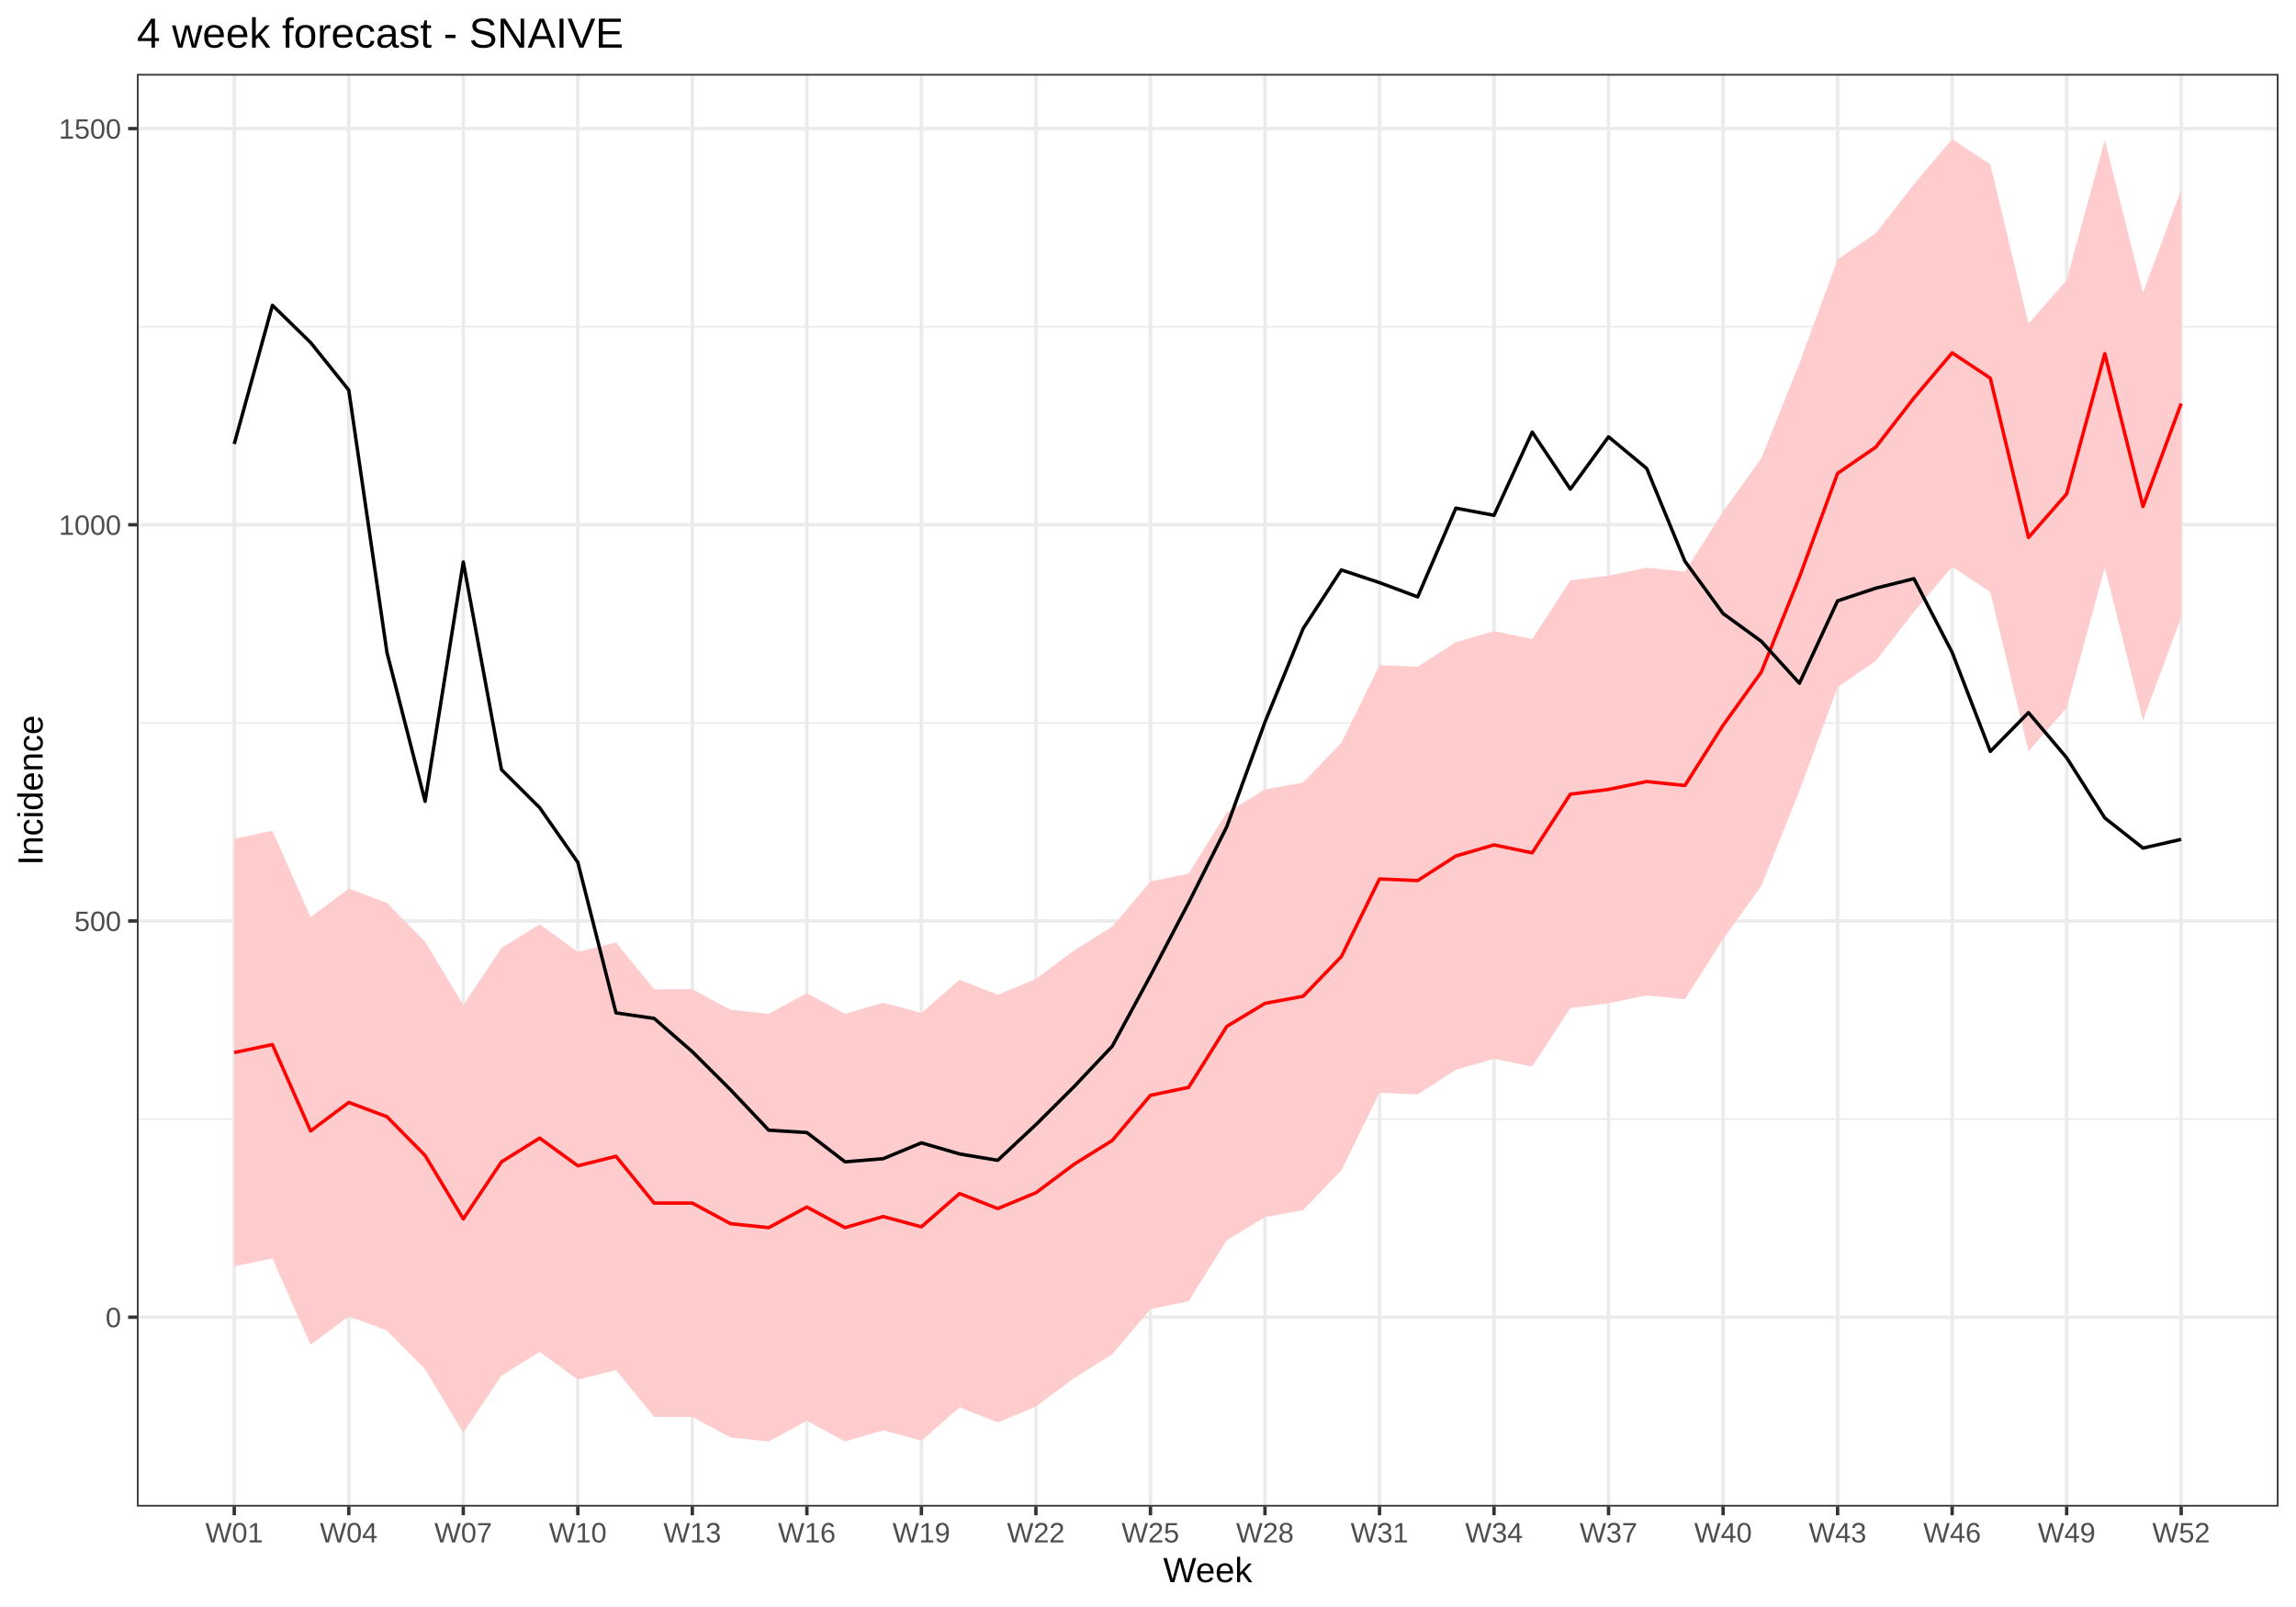
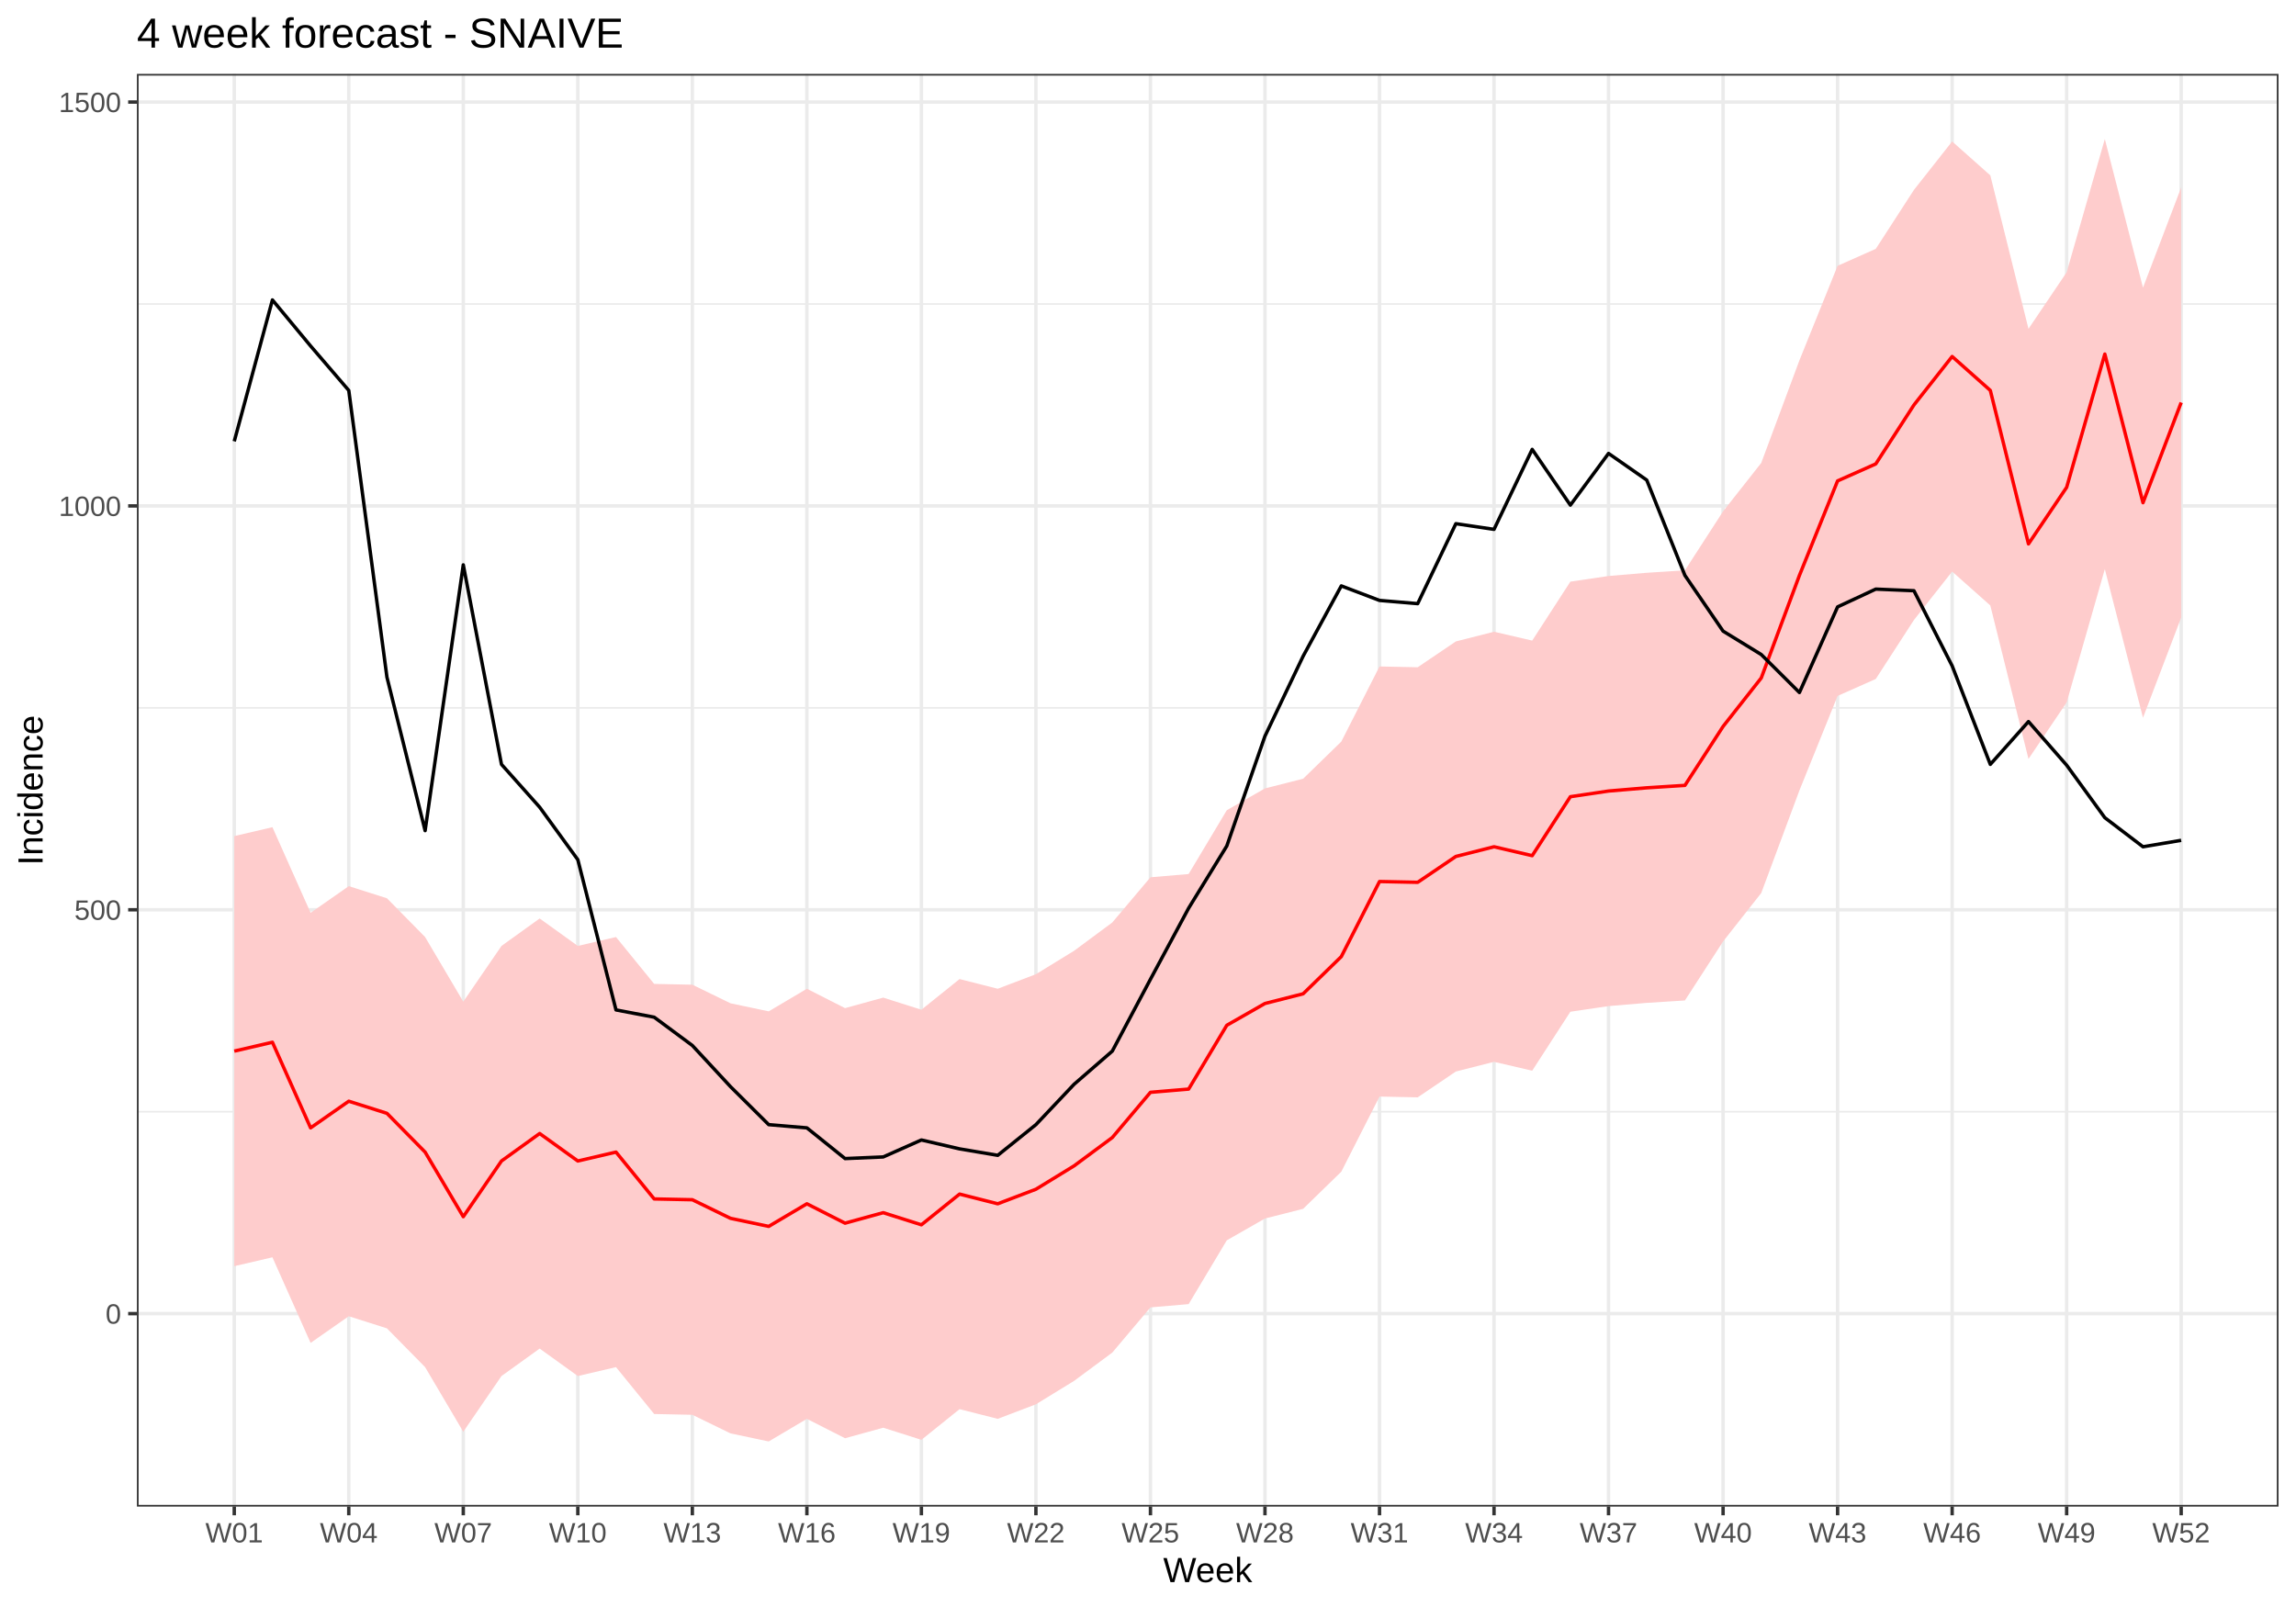
<svg xmlns="http://www.w3.org/2000/svg" class="svglite" width="720.00pt" height="504.00pt" viewBox="0 0 720.00 504.00">
  <defs>
    <style type="text/css">
    .svglite line, .svglite polyline, .svglite polygon, .svglite path, .svglite rect, .svglite circle {
      fill: none;
      stroke: #000000;
      stroke-linecap: round;
      stroke-linejoin: round;
      stroke-miterlimit: 10.00;
    }
    .svglite text {
      white-space: pre;
    }
  </style>
  </defs>
  <rect width="100%" height="100%" style="stroke: none; fill: #FFFFFF;" />
  <defs>
    <clipPath id="cpMC4wMHw3MjAuMDB8MC4wMHw1MDQuMDA=">
      <rect x="0.00" y="0.00" width="720.00" height="504.00" />
    </clipPath>
  </defs>
  <g clip-path="url(#cpMC4wMHw3MjAuMDB8MC4wMHw1MDQuMDA=)">
    <rect x="0.00" y="-0" width="720.00" height="504.00" style="stroke-width: 1.07; stroke: #FFFFFF; fill: #FFFFFF;" />
  </g>
  <defs>
    <clipPath id="cpNDIuOTN8NzE0LjUyfDIzLjE4fDQ3Mi41MA==">
      <rect x="42.93" y="23.18" width="671.59" height="449.33" />
    </clipPath>
  </defs>
  <g clip-path="url(#cpNDIuOTN8NzE0LjUyfDIzLjE4fDQ3Mi41MA==)">
    <rect x="42.93" y="23.18" width="671.59" height="449.33" style="stroke-width: 1.07; stroke: none; fill: #FFFFFF;" />
-     <polyline points="42.93,350.97 714.52,350.97 " style="stroke-width: 0.53; stroke: #EBEBEB; stroke-linecap: butt;" />
-     <polyline points="42.93,226.72 714.52,226.72 " style="stroke-width: 0.53; stroke: #EBEBEB; stroke-linecap: butt;" />
-     <polyline points="42.93,102.46 714.52,102.46 " style="stroke-width: 0.53; stroke: #EBEBEB; stroke-linecap: butt;" />
-     <polyline points="42.93,413.10 714.52,413.10 " style="stroke-width: 1.07; stroke: #EBEBEB; stroke-linecap: butt;" />
-     <polyline points="42.93,288.84 714.52,288.84 " style="stroke-width: 1.07; stroke: #EBEBEB; stroke-linecap: butt;" />
-     <polyline points="42.93,164.59 714.52,164.59 " style="stroke-width: 1.07; stroke: #EBEBEB; stroke-linecap: butt;" />
-     <polyline points="42.93,40.33 714.52,40.33 " style="stroke-width: 1.07; stroke: #EBEBEB; stroke-linecap: butt;" />
+     <polyline points="42.93,348.66 714.52,348.66 " style="stroke-width: 0.53; stroke: #EBEBEB; stroke-linecap: butt;" />
+     <polyline points="42.93,222.00 714.52,222.00 " style="stroke-width: 0.53; stroke: #EBEBEB; stroke-linecap: butt;" />
+     <polyline points="42.93,95.34 714.52,95.34 " style="stroke-width: 0.53; stroke: #EBEBEB; stroke-linecap: butt;" />
+     <polyline points="42.93,411.99 714.52,411.99 " style="stroke-width: 1.07; stroke: #EBEBEB; stroke-linecap: butt;" />
+     <polyline points="42.93,285.33 714.52,285.33 " style="stroke-width: 1.07; stroke: #EBEBEB; stroke-linecap: butt;" />
+     <polyline points="42.93,158.67 714.52,158.67 " style="stroke-width: 1.07; stroke: #EBEBEB; stroke-linecap: butt;" />
+     <polyline points="42.93,32.01 714.52,32.01 " style="stroke-width: 1.07; stroke: #EBEBEB; stroke-linecap: butt;" />
    <polyline points="73.46,472.50 73.46,23.18 " style="stroke-width: 1.07; stroke: #EBEBEB; stroke-linecap: butt;" />
    <polyline points="109.37,472.50 109.37,23.18 " style="stroke-width: 1.07; stroke: #EBEBEB; stroke-linecap: butt;" />
    <polyline points="145.28,472.50 145.28,23.18 " style="stroke-width: 1.07; stroke: #EBEBEB; stroke-linecap: butt;" />
    <polyline points="181.20,472.50 181.20,23.18 " style="stroke-width: 1.07; stroke: #EBEBEB; stroke-linecap: butt;" />
    <polyline points="217.11,472.50 217.11,23.18 " style="stroke-width: 1.07; stroke: #EBEBEB; stroke-linecap: butt;" />
    <polyline points="253.03,472.50 253.03,23.18 " style="stroke-width: 1.07; stroke: #EBEBEB; stroke-linecap: butt;" />
    <polyline points="288.94,472.50 288.94,23.18 " style="stroke-width: 1.07; stroke: #EBEBEB; stroke-linecap: butt;" />
    <polyline points="324.85,472.50 324.85,23.18 " style="stroke-width: 1.07; stroke: #EBEBEB; stroke-linecap: butt;" />
    <polyline points="360.77,472.50 360.77,23.18 " style="stroke-width: 1.07; stroke: #EBEBEB; stroke-linecap: butt;" />
    <polyline points="396.68,472.50 396.68,23.18 " style="stroke-width: 1.07; stroke: #EBEBEB; stroke-linecap: butt;" />
    <polyline points="432.60,472.50 432.60,23.18 " style="stroke-width: 1.07; stroke: #EBEBEB; stroke-linecap: butt;" />
    <polyline points="468.51,472.50 468.51,23.18 " style="stroke-width: 1.07; stroke: #EBEBEB; stroke-linecap: butt;" />
    <polyline points="504.42,472.50 504.42,23.18 " style="stroke-width: 1.07; stroke: #EBEBEB; stroke-linecap: butt;" />
    <polyline points="540.34,472.50 540.34,23.18 " style="stroke-width: 1.07; stroke: #EBEBEB; stroke-linecap: butt;" />
    <polyline points="576.25,472.50 576.25,23.18 " style="stroke-width: 1.07; stroke: #EBEBEB; stroke-linecap: butt;" />
    <polyline points="612.17,472.50 612.17,23.18 " style="stroke-width: 1.07; stroke: #EBEBEB; stroke-linecap: butt;" />
    <polyline points="648.08,472.50 648.08,23.18 " style="stroke-width: 1.07; stroke: #EBEBEB; stroke-linecap: butt;" />
    <polyline points="683.99,472.50 683.99,23.18 " style="stroke-width: 1.07; stroke: #EBEBEB; stroke-linecap: butt;" />
-     <polygon points="73.46,263.04 85.43,260.55 97.40,287.64 109.37,278.69 121.34,283.17 133.31,295.34 145.28,315.22 157.26,297.33 169.23,289.88 181.20,298.57 193.17,295.59 205.14,310.25 217.11,310.25 229.08,316.72 241.06,317.96 253.03,311.50 265.00,317.96 276.97,314.48 288.94,317.71 300.91,307.27 312.88,311.99 324.85,307.02 336.83,298.08 348.80,290.62 360.77,276.46 372.74,273.97 384.71,254.84 396.68,247.63 408.65,245.39 420.62,232.97 432.60,208.61 444.57,209.11 456.54,201.41 468.51,197.93 480.48,200.41 492.45,182.02 504.42,180.53 516.40,178.05 528.37,179.29 540.34,160.40 552.31,143.75 564.28,113.93 576.25,81.37 588.22,73.17 600.19,57.77 612.17,43.60 624.14,51.55 636.11,101.50 648.08,87.84 660.05,43.85 672.02,91.81 683.99,59.51 683.99,193.63 672.02,225.93 660.05,177.97 648.08,221.96 636.11,235.63 624.14,185.68 612.17,177.72 600.19,191.89 588.22,207.30 576.25,215.50 564.28,248.05 552.31,277.87 540.34,294.52 528.37,313.41 516.40,312.17 504.42,314.65 492.45,316.14 480.48,334.53 468.51,332.05 456.54,335.53 444.57,343.23 432.60,342.73 420.62,367.09 408.65,379.51 396.68,381.75 384.71,388.96 372.74,408.09 360.77,410.58 348.80,424.74 336.83,432.20 324.85,441.15 312.88,446.12 300.91,441.39 288.94,451.83 276.97,448.60 265.00,452.08 253.03,445.62 241.06,452.08 229.08,450.84 217.11,444.38 205.14,444.38 193.17,429.71 181.20,432.70 169.23,424.00 157.26,431.45 145.28,449.35 133.31,429.47 121.34,417.29 109.37,412.81 97.40,421.76 85.43,394.67 73.46,397.16 " style="stroke-width: 0.00; stroke: none; stroke-linecap: butt; fill: #FECCCC;" />
-     <polyline points="73.46,263.04 85.43,260.55 97.40,287.64 109.37,278.69 121.34,283.17 133.31,295.34 145.28,315.22 157.26,297.33 169.23,289.88 181.20,298.57 193.17,295.59 205.14,310.25 217.11,310.25 229.08,316.72 241.06,317.96 253.03,311.50 265.00,317.96 276.97,314.48 288.94,317.71 300.91,307.27 312.88,311.99 324.85,307.02 336.83,298.08 348.80,290.62 360.77,276.46 372.74,273.97 384.71,254.84 396.68,247.63 408.65,245.39 420.62,232.97 432.60,208.61 444.57,209.11 456.54,201.41 468.51,197.93 480.48,200.41 492.45,182.02 504.42,180.53 516.40,178.05 528.37,179.29 540.34,160.40 552.31,143.75 564.28,113.93 576.25,81.37 588.22,73.17 600.19,57.77 612.17,43.60 624.14,51.55 636.11,101.50 648.08,87.84 660.05,43.85 672.02,91.81 683.99,59.51 " style="stroke-width: 1.07; stroke: none; stroke-linecap: butt;" />
-     <polyline points="683.99,193.63 672.02,225.93 660.05,177.97 648.08,221.96 636.11,235.63 624.14,185.68 612.17,177.72 600.19,191.89 588.22,207.30 576.25,215.50 564.28,248.05 552.31,277.87 540.34,294.52 528.37,313.41 516.40,312.17 504.42,314.65 492.45,316.14 480.48,334.53 468.51,332.05 456.54,335.53 444.57,343.23 432.60,342.73 420.62,367.09 408.65,379.51 396.68,381.75 384.71,388.96 372.74,408.09 360.77,410.58 348.80,424.74 336.83,432.20 324.85,441.15 312.88,446.12 300.91,441.39 288.94,451.83 276.97,448.60 265.00,452.08 253.03,445.62 241.06,452.08 229.08,450.84 217.11,444.38 205.14,444.38 193.17,429.71 181.20,432.70 169.23,424.00 157.26,431.45 145.28,449.35 133.31,429.47 121.34,417.29 109.37,412.81 97.40,421.76 85.43,394.67 73.46,397.16 " style="stroke-width: 1.07; stroke: none; stroke-linecap: butt;" />
-     <polyline points="73.46,330.10 85.43,327.61 97.40,354.70 109.37,345.75 121.34,350.23 133.31,362.40 145.28,382.29 157.26,364.39 169.23,356.94 181.20,365.63 193.17,362.65 205.14,377.32 217.11,377.32 229.08,383.78 241.06,385.02 253.03,378.56 265.00,385.02 276.97,381.54 288.94,384.77 300.91,374.33 312.88,379.05 324.85,374.08 336.83,365.14 348.80,357.68 360.77,343.52 372.74,341.03 384.71,321.90 396.68,314.69 408.65,312.45 420.62,300.03 432.60,275.67 444.57,276.17 456.54,268.47 468.51,264.99 480.48,267.47 492.45,249.08 504.42,247.59 516.40,245.11 528.37,246.35 540.34,227.46 552.31,210.81 564.28,180.99 576.25,148.44 588.22,140.24 600.19,124.83 612.17,110.66 624.14,118.61 636.11,168.57 648.08,154.90 660.05,110.91 672.02,158.87 683.99,126.57 " style="stroke-width: 1.07; stroke: #FF0000; stroke-linecap: butt;" />
-     <polyline points="73.46,139.24 85.43,95.75 97.40,107.43 109.37,122.34 121.34,204.60 133.31,251.32 145.28,176.27 157.26,241.38 169.23,253.31 181.20,270.46 193.17,317.67 205.14,319.41 217.11,329.85 229.08,341.78 241.06,354.45 253.03,355.20 265.00,364.39 276.97,363.40 288.94,358.43 300.91,361.91 312.88,363.90 324.85,352.71 336.83,340.78 348.80,328.11 360.77,305.99 372.74,283.13 384.71,259.27 396.68,226.47 408.65,197.14 420.62,178.75 432.60,182.73 444.57,187.20 456.54,159.37 468.51,161.61 480.48,135.51 492.45,153.41 504.42,137.00 516.40,146.94 528.37,176.02 540.34,192.42 552.31,201.12 564.28,214.29 576.25,188.45 588.22,184.47 600.19,181.49 612.17,204.60 624.14,235.66 636.11,223.49 648.08,237.65 660.05,256.54 672.02,265.98 683.99,263.25 " style="stroke-width: 1.07; stroke-linecap: butt;" />
+     <polygon points="73.46,262.22 85.43,259.43 97.40,286.28 109.37,277.92 121.34,281.72 133.31,293.88 145.28,314.15 157.26,296.67 169.23,288.06 181.20,296.67 193.17,293.88 205.14,308.58 217.11,308.83 229.08,314.66 241.06,317.19 253.03,310.10 265.00,316.18 276.97,312.88 288.94,316.68 300.91,307.06 312.88,310.10 324.85,305.54 336.83,298.19 348.80,289.32 360.77,275.14 372.74,274.12 384.71,254.11 396.68,247.27 408.65,244.23 420.62,232.58 432.60,209.02 444.57,209.27 456.54,201.17 468.51,198.13 480.48,200.91 492.45,182.42 504.42,180.65 516.40,179.64 528.37,178.88 540.34,160.38 552.31,145.18 564.28,113.01 576.25,83.37 588.22,78.05 600.19,59.56 612.17,44.36 624.14,55.00 636.11,103.13 648.08,85.40 660.05,43.60 672.02,90.21 683.99,58.80 683.99,193.69 672.02,225.10 660.05,178.49 648.08,220.29 636.11,238.02 624.14,189.89 612.17,179.25 600.19,194.45 588.22,212.94 576.25,218.26 564.28,247.90 552.31,280.07 540.34,295.27 528.37,313.77 516.40,314.53 504.42,315.54 492.45,317.31 480.48,335.80 468.51,333.02 456.54,336.06 444.57,344.16 432.60,343.91 420.62,367.47 408.65,379.12 396.68,382.16 384.71,389.00 372.74,409.01 360.77,410.03 348.80,424.21 336.83,433.08 324.85,440.43 312.88,444.99 300.91,441.95 288.94,451.57 276.97,447.77 265.00,451.07 253.03,444.99 241.06,452.08 229.08,449.55 217.11,443.72 205.14,443.47 193.17,428.77 181.20,431.56 169.23,422.95 157.26,431.56 145.28,449.04 133.31,428.77 121.34,416.61 109.37,412.81 97.40,421.17 85.43,394.32 73.46,397.11 " style="stroke-width: 0.00; stroke: none; stroke-linecap: butt; fill: #FECCCC;" />
+     <polyline points="73.46,262.22 85.43,259.43 97.40,286.28 109.37,277.92 121.34,281.72 133.31,293.88 145.28,314.15 157.26,296.67 169.23,288.06 181.20,296.67 193.17,293.88 205.14,308.58 217.11,308.83 229.08,314.66 241.06,317.19 253.03,310.10 265.00,316.18 276.97,312.88 288.94,316.68 300.91,307.06 312.88,310.10 324.85,305.54 336.83,298.19 348.80,289.32 360.77,275.14 372.74,274.12 384.71,254.11 396.68,247.27 408.65,244.23 420.62,232.58 432.60,209.02 444.57,209.27 456.54,201.17 468.51,198.13 480.48,200.91 492.45,182.42 504.42,180.65 516.40,179.64 528.37,178.88 540.34,160.38 552.31,145.18 564.28,113.01 576.25,83.37 588.22,78.05 600.19,59.56 612.17,44.36 624.14,55.00 636.11,103.13 648.08,85.40 660.05,43.60 672.02,90.21 683.99,58.80 " style="stroke-width: 1.07; stroke: none; stroke-linecap: butt;" />
+     <polyline points="683.99,193.69 672.02,225.10 660.05,178.49 648.08,220.29 636.11,238.02 624.14,189.89 612.17,179.25 600.19,194.45 588.22,212.94 576.25,218.26 564.28,247.90 552.31,280.07 540.34,295.27 528.37,313.77 516.40,314.53 504.42,315.54 492.45,317.31 480.48,335.80 468.51,333.02 456.54,336.06 444.57,344.16 432.60,343.91 420.62,367.47 408.65,379.12 396.68,382.16 384.71,389.00 372.74,409.01 360.77,410.03 348.80,424.21 336.83,433.08 324.85,440.43 312.88,444.99 300.91,441.95 288.94,451.57 276.97,447.77 265.00,451.07 253.03,444.99 241.06,452.08 229.08,449.55 217.11,443.72 205.14,443.47 193.17,428.77 181.20,431.56 169.23,422.95 157.26,431.56 145.28,449.04 133.31,428.77 121.34,416.61 109.37,412.81 97.40,421.17 85.43,394.32 73.46,397.11 " style="stroke-width: 1.07; stroke: none; stroke-linecap: butt;" />
+     <polyline points="73.46,329.66 85.43,326.88 97.40,353.73 109.37,345.37 121.34,349.17 133.31,361.33 145.28,381.59 157.26,364.12 169.23,355.50 181.20,364.12 193.17,361.33 205.14,376.02 217.11,376.27 229.08,382.10 241.06,384.63 253.03,377.54 265.00,383.62 276.97,380.33 288.94,384.13 300.91,374.50 312.88,377.54 324.85,372.98 336.83,365.64 348.80,356.77 360.77,342.58 372.74,341.57 384.71,321.56 396.68,314.72 408.65,311.68 420.62,300.02 432.60,276.47 444.57,276.72 456.54,268.61 468.51,265.57 480.48,268.36 492.45,249.87 504.42,248.09 516.40,247.08 528.37,246.32 540.34,227.83 552.31,212.63 564.28,180.46 576.25,150.82 588.22,145.50 600.19,127.01 612.17,111.81 624.14,122.45 636.11,170.58 648.08,152.84 660.05,111.05 672.02,157.66 683.99,126.25 " style="stroke-width: 1.07; stroke: #FF0000; stroke-linecap: butt;" />
+     <polyline points="73.46,138.41 85.43,94.07 97.40,108.51 109.37,122.45 121.34,212.38 133.31,260.51 145.28,177.16 157.26,239.73 169.23,253.16 181.20,269.63 193.17,316.74 205.14,319.02 217.11,327.89 229.08,340.81 241.06,352.72 253.03,353.73 265.00,363.36 276.97,362.85 288.94,357.53 300.91,360.32 312.88,362.34 324.85,352.72 336.83,340.05 348.80,329.66 360.77,307.12 372.74,284.83 384.71,265.32 396.68,230.87 408.65,205.79 420.62,183.75 432.60,188.31 444.57,189.32 456.54,164.24 468.51,166.02 480.48,140.94 492.45,158.42 504.42,142.21 516.40,150.56 528.37,180.46 540.34,197.94 552.31,205.28 564.28,217.19 576.25,190.34 588.22,184.76 600.19,185.27 612.17,208.83 624.14,239.73 636.11,226.31 648.08,239.99 660.05,256.45 672.02,265.57 683.99,263.55 " style="stroke-width: 1.07; stroke-linecap: butt;" />
    <rect x="42.93" y="23.18" width="671.59" height="449.33" style="stroke-width: 1.07; stroke: #333333;" />
  </g>
  <g clip-path="url(#cpMC4wMHw3MjAuMDB8MC4wMHw1MDQuMDA=)">
-     <text x="38.00" y="416.25" text-anchor="end" style="font-size: 8.80px;fill: #4D4D4D; font-family: &quot;Arial&quot;;" textLength="4.90px" lengthAdjust="spacingAndGlyphs">0</text>
-     <text x="38.00" y="291.99" text-anchor="end" style="font-size: 8.80px;fill: #4D4D4D; font-family: &quot;Arial&quot;;" textLength="14.69px" lengthAdjust="spacingAndGlyphs">500</text>
-     <text x="38.00" y="167.74" text-anchor="end" style="font-size: 8.80px;fill: #4D4D4D; font-family: &quot;Arial&quot;;" textLength="19.58px" lengthAdjust="spacingAndGlyphs">1000</text>
-     <text x="38.00" y="43.48" text-anchor="end" style="font-size: 8.80px;fill: #4D4D4D; font-family: &quot;Arial&quot;;" textLength="19.58px" lengthAdjust="spacingAndGlyphs">1500</text>
-     <polyline points="40.19,413.10 42.93,413.10 " style="stroke-width: 1.07; stroke: #333333; stroke-linecap: butt;" />
-     <polyline points="40.19,288.84 42.93,288.84 " style="stroke-width: 1.07; stroke: #333333; stroke-linecap: butt;" />
-     <polyline points="40.19,164.59 42.93,164.59 " style="stroke-width: 1.07; stroke: #333333; stroke-linecap: butt;" />
-     <polyline points="40.19,40.33 42.93,40.33 " style="stroke-width: 1.07; stroke: #333333; stroke-linecap: butt;" />
+     <text x="38.00" y="415.14" text-anchor="end" style="font-size: 8.80px;fill: #4D4D4D; font-family: &quot;Arial&quot;;" textLength="4.90px" lengthAdjust="spacingAndGlyphs">0</text>
+     <text x="38.00" y="288.48" text-anchor="end" style="font-size: 8.80px;fill: #4D4D4D; font-family: &quot;Arial&quot;;" textLength="14.69px" lengthAdjust="spacingAndGlyphs">500</text>
+     <text x="38.00" y="161.82" text-anchor="end" style="font-size: 8.80px;fill: #4D4D4D; font-family: &quot;Arial&quot;;" textLength="19.58px" lengthAdjust="spacingAndGlyphs">1000</text>
+     <text x="38.00" y="35.16" text-anchor="end" style="font-size: 8.80px;fill: #4D4D4D; font-family: &quot;Arial&quot;;" textLength="19.58px" lengthAdjust="spacingAndGlyphs">1500</text>
+     <polyline points="40.19,411.99 42.93,411.99 " style="stroke-width: 1.07; stroke: #333333; stroke-linecap: butt;" />
+     <polyline points="40.19,285.33 42.93,285.33 " style="stroke-width: 1.07; stroke: #333333; stroke-linecap: butt;" />
+     <polyline points="40.19,158.67 42.93,158.67 " style="stroke-width: 1.07; stroke: #333333; stroke-linecap: butt;" />
+     <polyline points="40.19,32.01 42.93,32.01 " style="stroke-width: 1.07; stroke: #333333; stroke-linecap: butt;" />
    <polyline points="73.46,475.24 73.46,472.50 " style="stroke-width: 1.07; stroke: #333333; stroke-linecap: butt;" />
    <polyline points="109.37,475.24 109.37,472.50 " style="stroke-width: 1.07; stroke: #333333; stroke-linecap: butt;" />
    <polyline points="145.28,475.24 145.28,472.50 " style="stroke-width: 1.07; stroke: #333333; stroke-linecap: butt;" />
    <polyline points="181.20,475.24 181.20,472.50 " style="stroke-width: 1.07; stroke: #333333; stroke-linecap: butt;" />
    <polyline points="217.11,475.24 217.11,472.50 " style="stroke-width: 1.07; stroke: #333333; stroke-linecap: butt;" />
    <polyline points="253.03,475.24 253.03,472.50 " style="stroke-width: 1.07; stroke: #333333; stroke-linecap: butt;" />
    <polyline points="288.94,475.24 288.94,472.50 " style="stroke-width: 1.07; stroke: #333333; stroke-linecap: butt;" />
    <polyline points="324.85,475.24 324.85,472.50 " style="stroke-width: 1.07; stroke: #333333; stroke-linecap: butt;" />
    <polyline points="360.77,475.24 360.77,472.50 " style="stroke-width: 1.07; stroke: #333333; stroke-linecap: butt;" />
    <polyline points="396.68,475.24 396.68,472.50 " style="stroke-width: 1.07; stroke: #333333; stroke-linecap: butt;" />
    <polyline points="432.60,475.24 432.60,472.50 " style="stroke-width: 1.07; stroke: #333333; stroke-linecap: butt;" />
    <polyline points="468.51,475.24 468.51,472.50 " style="stroke-width: 1.07; stroke: #333333; stroke-linecap: butt;" />
    <polyline points="504.42,475.24 504.42,472.50 " style="stroke-width: 1.07; stroke: #333333; stroke-linecap: butt;" />
    <polyline points="540.34,475.24 540.34,472.50 " style="stroke-width: 1.07; stroke: #333333; stroke-linecap: butt;" />
    <polyline points="576.25,475.24 576.25,472.50 " style="stroke-width: 1.07; stroke: #333333; stroke-linecap: butt;" />
    <polyline points="612.17,475.24 612.17,472.50 " style="stroke-width: 1.07; stroke: #333333; stroke-linecap: butt;" />
    <polyline points="648.08,475.24 648.08,472.50 " style="stroke-width: 1.07; stroke: #333333; stroke-linecap: butt;" />
    <polyline points="683.99,475.24 683.99,472.50 " style="stroke-width: 1.07; stroke: #333333; stroke-linecap: butt;" />
    <text x="73.46" y="483.74" text-anchor="middle" style="font-size: 8.80px;fill: #4D4D4D; font-family: &quot;Arial&quot;;" textLength="18.09px" lengthAdjust="spacingAndGlyphs">W01</text>
    <text x="109.37" y="483.74" text-anchor="middle" style="font-size: 8.80px;fill: #4D4D4D; font-family: &quot;Arial&quot;;" textLength="18.09px" lengthAdjust="spacingAndGlyphs">W04</text>
    <text x="145.28" y="483.74" text-anchor="middle" style="font-size: 8.80px;fill: #4D4D4D; font-family: &quot;Arial&quot;;" textLength="18.09px" lengthAdjust="spacingAndGlyphs">W07</text>
    <text x="181.20" y="483.74" text-anchor="middle" style="font-size: 8.80px;fill: #4D4D4D; font-family: &quot;Arial&quot;;" textLength="18.09px" lengthAdjust="spacingAndGlyphs">W10</text>
    <text x="217.11" y="483.74" text-anchor="middle" style="font-size: 8.80px;fill: #4D4D4D; font-family: &quot;Arial&quot;;" textLength="18.09px" lengthAdjust="spacingAndGlyphs">W13</text>
    <text x="253.03" y="483.74" text-anchor="middle" style="font-size: 8.80px;fill: #4D4D4D; font-family: &quot;Arial&quot;;" textLength="18.09px" lengthAdjust="spacingAndGlyphs">W16</text>
    <text x="288.94" y="483.74" text-anchor="middle" style="font-size: 8.80px;fill: #4D4D4D; font-family: &quot;Arial&quot;;" textLength="18.09px" lengthAdjust="spacingAndGlyphs">W19</text>
    <text x="324.85" y="483.74" text-anchor="middle" style="font-size: 8.80px;fill: #4D4D4D; font-family: &quot;Arial&quot;;" textLength="18.09px" lengthAdjust="spacingAndGlyphs">W22</text>
    <text x="360.77" y="483.74" text-anchor="middle" style="font-size: 8.80px;fill: #4D4D4D; font-family: &quot;Arial&quot;;" textLength="18.09px" lengthAdjust="spacingAndGlyphs">W25</text>
    <text x="396.68" y="483.74" text-anchor="middle" style="font-size: 8.80px;fill: #4D4D4D; font-family: &quot;Arial&quot;;" textLength="18.09px" lengthAdjust="spacingAndGlyphs">W28</text>
    <text x="432.60" y="483.74" text-anchor="middle" style="font-size: 8.80px;fill: #4D4D4D; font-family: &quot;Arial&quot;;" textLength="18.09px" lengthAdjust="spacingAndGlyphs">W31</text>
    <text x="468.51" y="483.74" text-anchor="middle" style="font-size: 8.80px;fill: #4D4D4D; font-family: &quot;Arial&quot;;" textLength="18.09px" lengthAdjust="spacingAndGlyphs">W34</text>
    <text x="504.42" y="483.74" text-anchor="middle" style="font-size: 8.80px;fill: #4D4D4D; font-family: &quot;Arial&quot;;" textLength="18.09px" lengthAdjust="spacingAndGlyphs">W37</text>
    <text x="540.34" y="483.74" text-anchor="middle" style="font-size: 8.80px;fill: #4D4D4D; font-family: &quot;Arial&quot;;" textLength="18.09px" lengthAdjust="spacingAndGlyphs">W40</text>
    <text x="576.25" y="483.74" text-anchor="middle" style="font-size: 8.80px;fill: #4D4D4D; font-family: &quot;Arial&quot;;" textLength="18.09px" lengthAdjust="spacingAndGlyphs">W43</text>
    <text x="612.17" y="483.74" text-anchor="middle" style="font-size: 8.80px;fill: #4D4D4D; font-family: &quot;Arial&quot;;" textLength="18.09px" lengthAdjust="spacingAndGlyphs">W46</text>
    <text x="648.08" y="483.74" text-anchor="middle" style="font-size: 8.80px;fill: #4D4D4D; font-family: &quot;Arial&quot;;" textLength="18.09px" lengthAdjust="spacingAndGlyphs">W49</text>
    <text x="683.99" y="483.74" text-anchor="middle" style="font-size: 8.80px;fill: #4D4D4D; font-family: &quot;Arial&quot;;" textLength="18.09px" lengthAdjust="spacingAndGlyphs">W52</text>
    <text x="378.73" y="496.20" text-anchor="middle" style="font-size: 11.00px; font-family: &quot;Arial&quot;;" textLength="27.92px" lengthAdjust="spacingAndGlyphs">Week</text>
    <text transform="translate(13.36,247.84) rotate(-90)" text-anchor="middle" style="font-size: 11.00px; font-family: &quot;Arial&quot;;" textLength="47.10px" lengthAdjust="spacingAndGlyphs">Incidence</text>
    <text x="42.93" y="14.93" style="font-size: 13.20px; font-family: &quot;Arial&quot;;" textLength="152.49px" lengthAdjust="spacingAndGlyphs">4 week forecast - SNAIVE</text>
  </g>
</svg>
